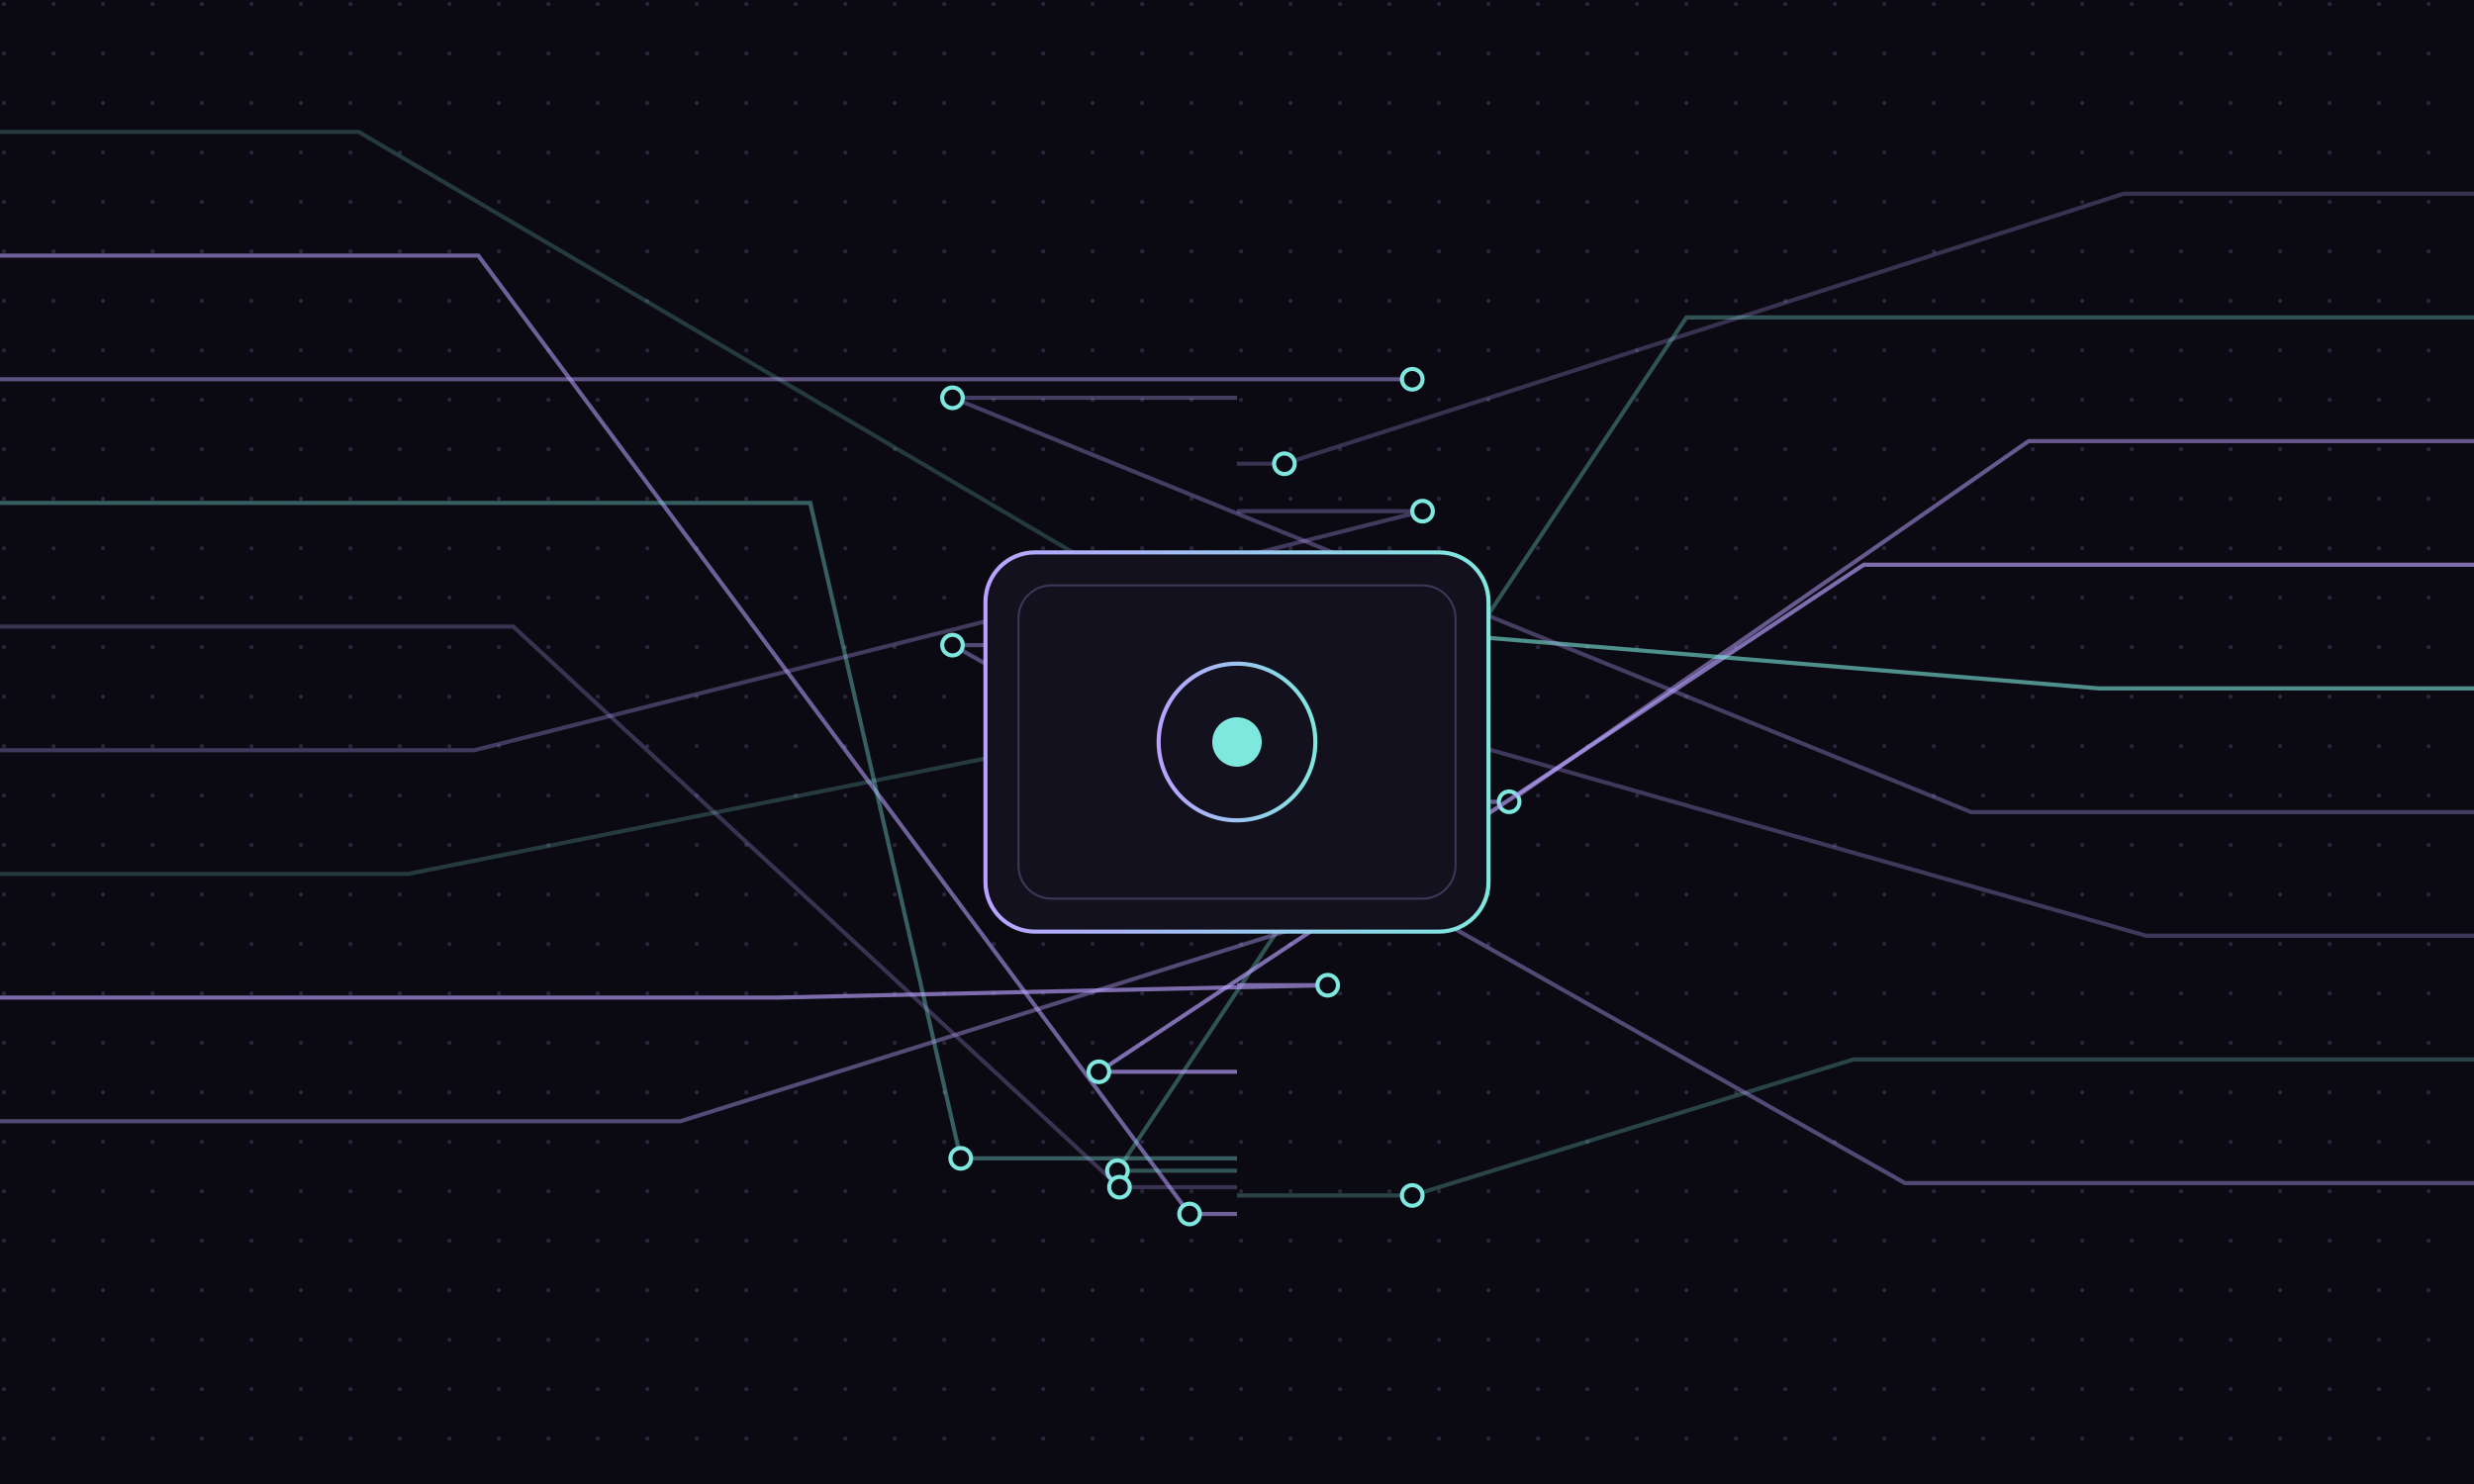
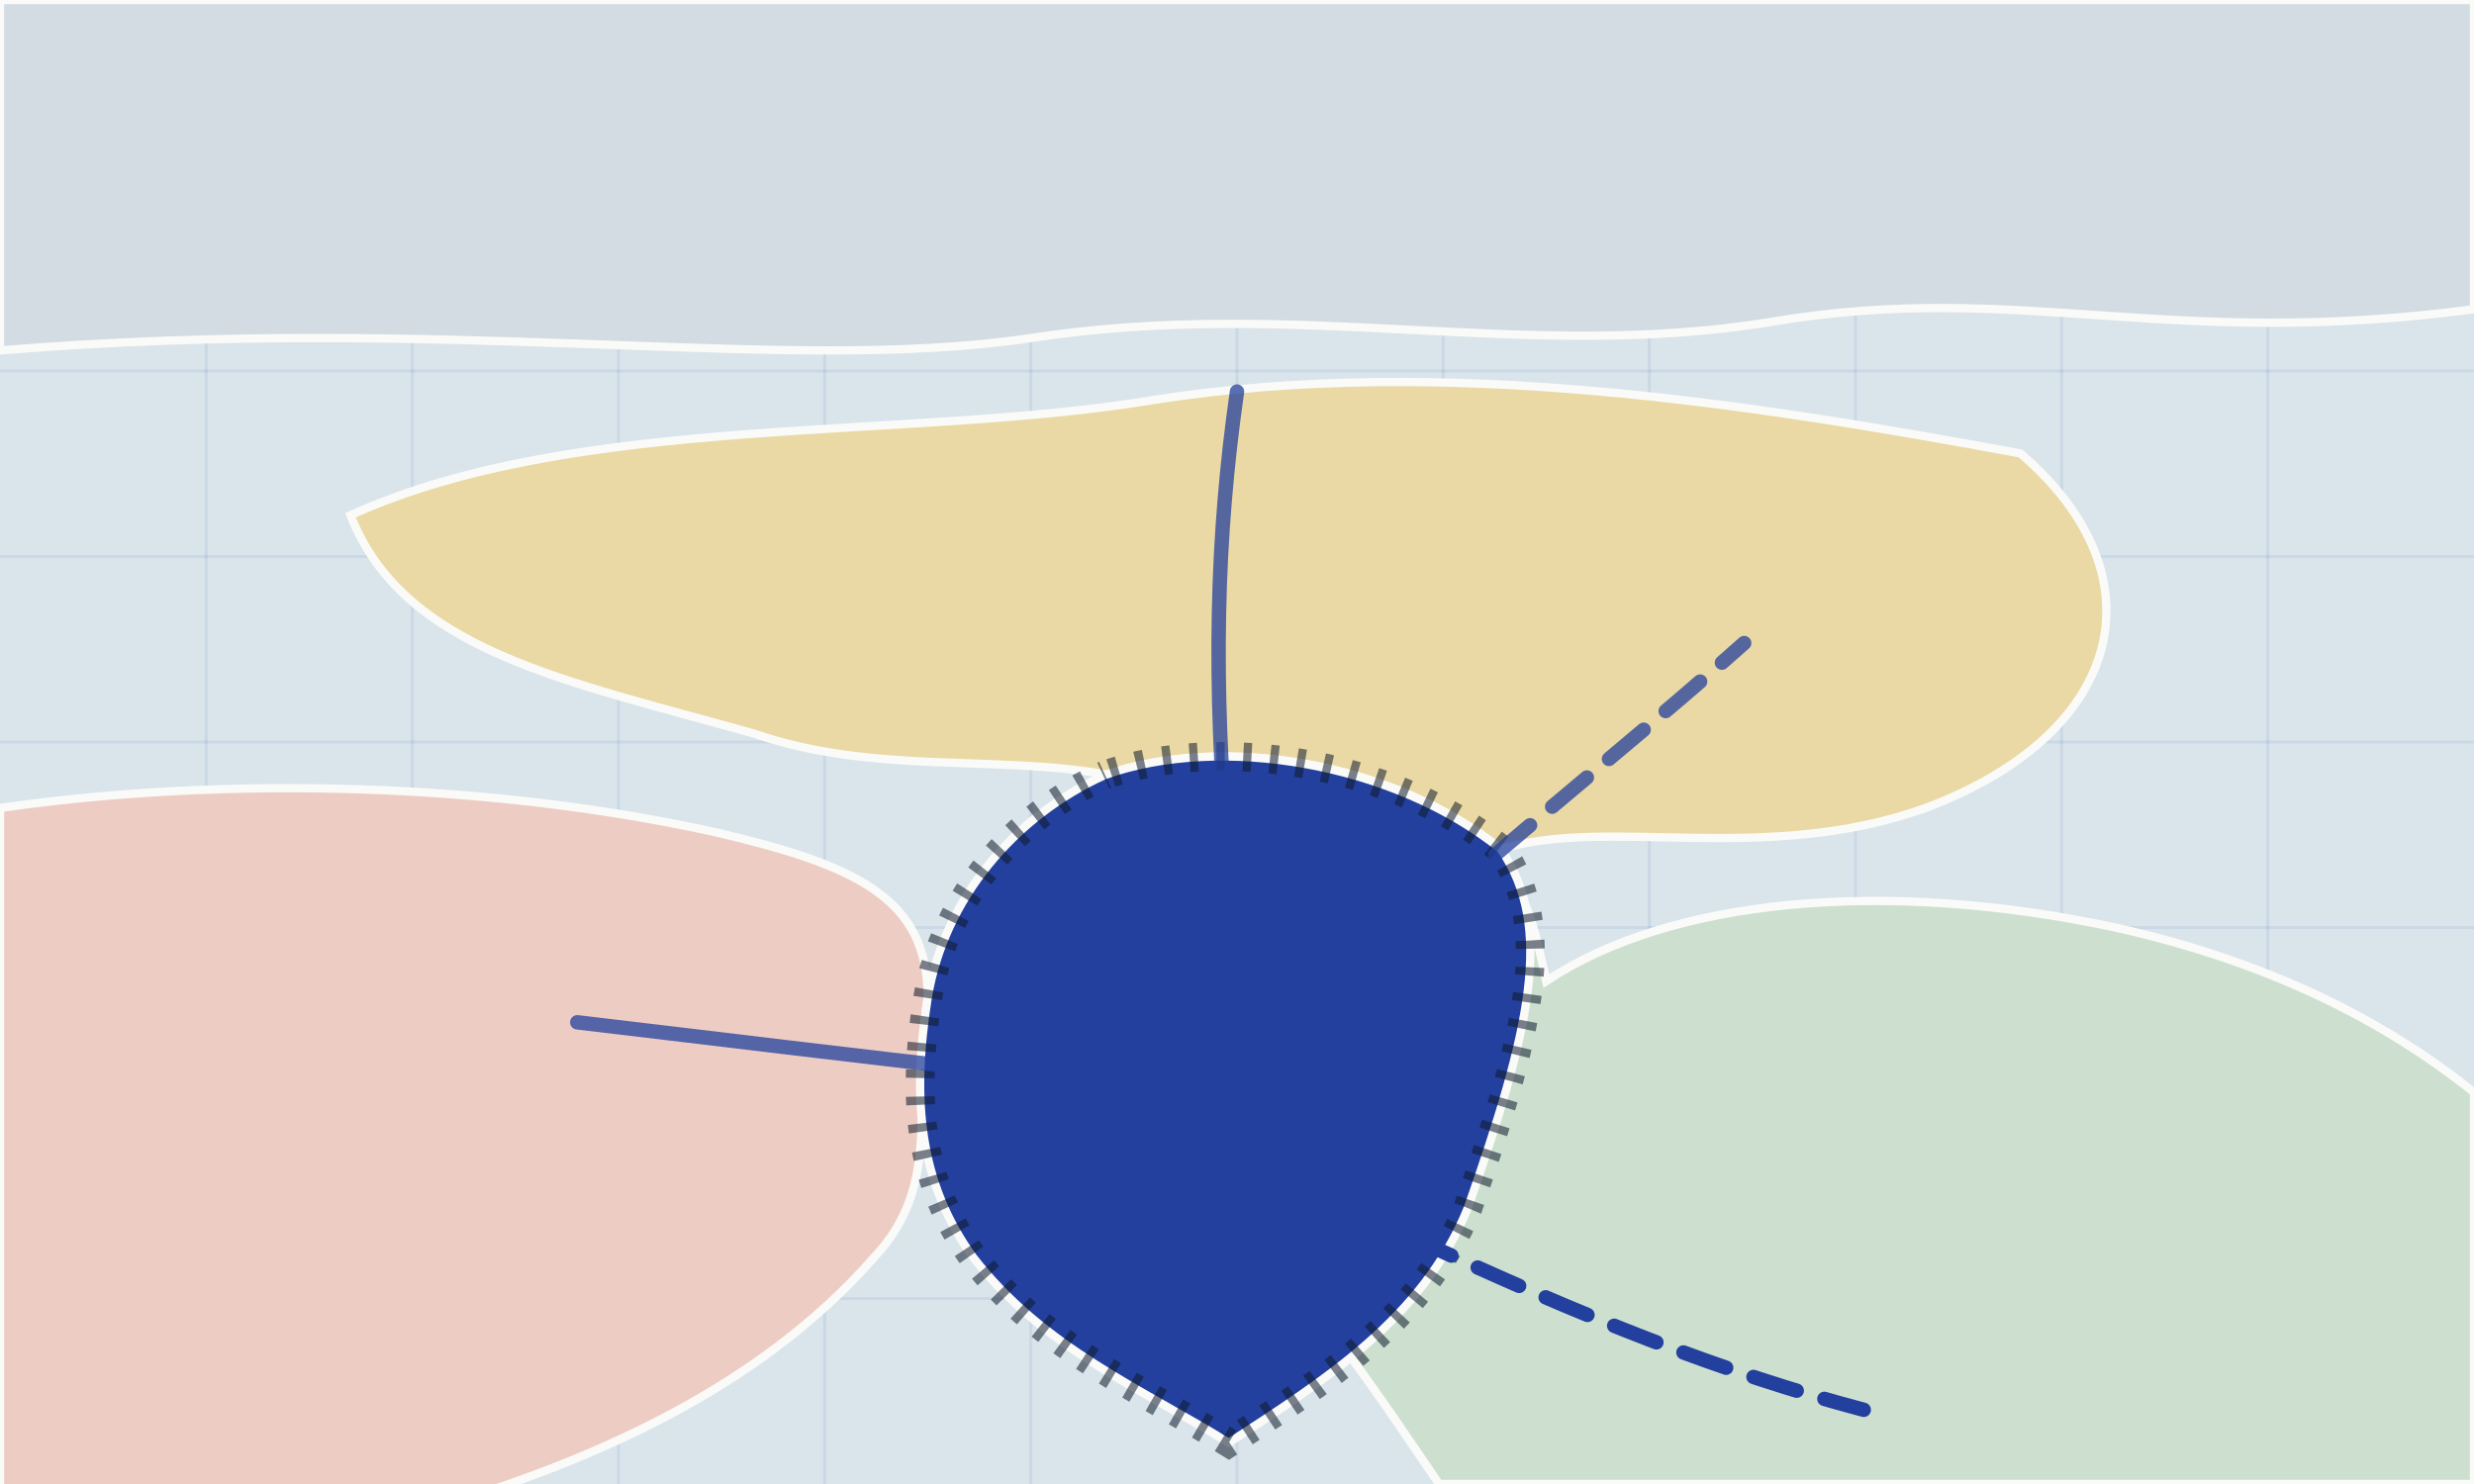
<svg xmlns="http://www.w3.org/2000/svg" width="1200" height="720" viewBox="0 0 1200 720">
-   <rect width="1200" height="720" fill="#0b0a12" />
-   <defs>
-     <pattern id="dots" width="24" height="24" patternUnits="userSpaceOnUse">
-       <circle cx="2" cy="2" r="1" fill="#2b2640" />
-     </pattern>
-     <linearGradient id="current">
-       <stop stop-color="#b9a2ff" />
-       <stop offset="1" stop-color="#7ee8df" />
-     </linearGradient>
-   </defs>
-   <rect width="1200" height="720" fill="url(#dots)" />
-   <g fill="none" stroke-width="2">
-     <path d="M0 64 H174 L680 362 H600" stroke="#7ee8df" stroke-opacity="0.217" />
-     <circle cx="680" cy="362" r="5" fill="#0b0a12" stroke="#7ee8df" />
-     <path d="M1200 94 H1030 L623 225 H600" stroke="#b9a2ff" stroke-opacity="0.261" />
-     <circle cx="623" cy="225" r="5" fill="#0b0a12" stroke="#7ee8df" />
-     <path d="M0 124 H232 L577 589 H600" stroke="#b9a2ff" stroke-opacity="0.567" />
-     <circle cx="577" cy="589" r="5" fill="#0b0a12" stroke="#7ee8df" />
-     <path d="M1200 154 H818 L542 568 H600" stroke="#7ee8df" stroke-opacity="0.329" />
-     <circle cx="542" cy="568" r="5" fill="#0b0a12" stroke="#7ee8df" />
-     <path d="M0 184 H366 L685 184 H600" stroke="#b9a2ff" stroke-opacity="0.474" />
-     <circle cx="685" cy="184" r="5" fill="#0b0a12" stroke="#7ee8df" />
-     <path d="M1200 214 H984 L732 389 H600" stroke="#b9a2ff" stroke-opacity="0.522" />
-     <circle cx="732" cy="389" r="5" fill="#0b0a12" stroke="#7ee8df" />
-     <path d="M0 244 H393 L466 562 H600" stroke="#7ee8df" stroke-opacity="0.38" />
-     <circle cx="466" cy="562" r="5" fill="#0b0a12" stroke="#7ee8df" />
-     <path d="M1200 274 H904 L533 520 H600" stroke="#b9a2ff" stroke-opacity="0.661" />
-     <circle cx="533" cy="520" r="5" fill="#0b0a12" stroke="#7ee8df" />
-     <path d="M0 304 H249 L543 576 H600" stroke="#b9a2ff" stroke-opacity="0.269" />
-     <circle cx="543" cy="576" r="5" fill="#0b0a12" stroke="#7ee8df" />
-     <path d="M1200 334 H1018 L535 294 H600" stroke="#7ee8df" stroke-opacity="0.598" />
-     <circle cx="535" cy="294" r="5" fill="#0b0a12" stroke="#7ee8df" />
-     <path d="M0 364 H230 L690 248 H600" stroke="#b9a2ff" stroke-opacity="0.316" />
-     <circle cx="690" cy="248" r="5" fill="#0b0a12" stroke="#7ee8df" />
-     <path d="M1200 394 H956 L462 193 H600" stroke="#b9a2ff" stroke-opacity="0.338" />
-     <circle cx="462" cy="193" r="5" fill="#0b0a12" stroke="#7ee8df" />
-     <path d="M0 424 H198 L558 352 H600" stroke="#7ee8df" stroke-opacity="0.217" />
-     <circle cx="558" cy="352" r="5" fill="#0b0a12" stroke="#7ee8df" />
-     <path d="M1200 454 H1041 L653 344 H600" stroke="#b9a2ff" stroke-opacity="0.303" />
-     <circle cx="653" cy="344" r="5" fill="#0b0a12" stroke="#7ee8df" />
-     <path d="M0 484 H377 L644 478 H600" stroke="#b9a2ff" stroke-opacity="0.651" />
-     <circle cx="644" cy="478" r="5" fill="#0b0a12" stroke="#7ee8df" />
-     <path d="M1200 514 H899 L685 580 H600" stroke="#7ee8df" stroke-opacity="0.263" />
-     <circle cx="685" cy="580" r="5" fill="#0b0a12" stroke="#7ee8df" />
-     <path d="M0 544 H330 L674 436 H600" stroke="#b9a2ff" stroke-opacity="0.419" />
-     <circle cx="674" cy="436" r="5" fill="#0b0a12" stroke="#7ee8df" />
-     <path d="M1200 574 H924 L462 313 H600" stroke="#b9a2ff" stroke-opacity="0.417" />
-     <circle cx="462" cy="313" r="5" fill="#0b0a12" stroke="#7ee8df" />
+   <rect width="1200" height="720" fill="#DAE5EB" />
+   <g stroke="#23409E" stroke-opacity=".08" stroke-width="1.5">
+     <line x1="100" y1="0" x2="100" y2="720" />
+     <line x1="200" y1="0" x2="200" y2="720" />
+     <line x1="300" y1="0" x2="300" y2="720" />
+     <line x1="400" y1="0" x2="400" y2="720" />
+     <line x1="500" y1="0" x2="500" y2="720" />
+     <line x1="600" y1="0" x2="600" y2="720" />
+     <line x1="700" y1="0" x2="700" y2="720" />
+     <line x1="800" y1="0" x2="800" y2="720" />
+     <line x1="900" y1="0" x2="900" y2="720" />
+     <line x1="1000" y1="0" x2="1000" y2="720" />
+     <line x1="1100" y1="0" x2="1100" y2="720" />
+     <line x1="0" y1="90" x2="1200" y2="90" />
+     <line x1="0" y1="180" x2="1200" y2="180" />
+     <line x1="0" y1="270" x2="1200" y2="270" />
+     <line x1="0" y1="360" x2="1200" y2="360" />
+     <line x1="0" y1="450" x2="1200" y2="450" />
+     <line x1="0" y1="540" x2="1200" y2="540" />
+     <line x1="0" y1="630" x2="1200" y2="630" />
  </g>
-   <rect x="478" y="268" width="244" height="184" rx="24" fill="#13111d" stroke="url(#current)" stroke-width="2" />
-   <rect x="494" y="284" width="212" height="152" rx="16" fill="none" stroke="#3d3659" />
-   <circle cx="600" cy="360" r="38" fill="none" stroke="url(#current)" stroke-width="2" />
-   <circle cx="600" cy="360" r="12" fill="#7ee8df" />
+   <path d="M0 0 H1200 V150 C1050 170 980 136 860 156 C740 176 630 144 500 164 C380 182 220 152 0 170 Z" fill="#D2DCE2" stroke="#FAFBF9" stroke-width="4" />
+   <path d="M170 250 C280 200 440 214 560 194 C700 172 850 196 980 220 C1050 280 1030 356 934 392 C856 420 780 396 728 412 C676 370 594 356 538 376 C484 366 424 376 366 356 C274 330 196 316 170 250 Z" fill="#EAD9A4" stroke="#FAFBF9" stroke-width="4" />
+   <path d="M0 392 C112 376 240 380 348 404 C416 420 450 436 450 484 C442 534 458 574 424 610 C368 674 282 714 180 740 C112 756 44 752 0 742 Z" fill="#EDCDC3" stroke="#FAFBF9" stroke-width="4" />
+   <path d="M750 476 C810 436 914 426 1026 450 C1116 470 1170 506 1200 530 V720 H698 C668 676 638 630 596 590 C642 560 690 530 712 476 C730 440 734 400 750 476 Z" fill="#CDE0CF" stroke="#FAFBF9" stroke-width="4" />
+   <path d="M536 376 C592 356 676 370 728 412 C754 450 742 500 712 586 C690 640 642 670 596 700 C554 674 506 654 472 610 C446 574 442 534 450 484 C458 436 492 396 536 376 Z" fill="#23409E" stroke="#FAFBF9" stroke-width="4" />
+   <path d="M536 376 C592 356 676 370 728 412 C754 450 742 500 712 586 C690 640 642 670 596 700 C554 674 506 654 472 610 C446 574 442 534 450 484 C458 436 492 396 536 376 Z" fill="none" stroke="#0F1A2C" stroke-width="14" stroke-dasharray="4 9" opacity=".55" stroke-dashoffset="10" />
+   <path d="M596 420 C588 330 590 260 600 190" fill="none" stroke="#23409E" stroke-width="7" stroke-linecap="round" stroke-dasharray="none" opacity="0.75" />
+   <path d="M698 438 C756 388 808 346 846 312" fill="none" stroke="#23409E" stroke-width="7" stroke-linecap="round" stroke-dasharray="22 14" opacity="0.75" />
+   <path d="M484 520 C412 512 348 504 280 496" fill="none" stroke="#23409E" stroke-width="7" stroke-linecap="round" stroke-dasharray="none" opacity="0.75" />
+   <path d="M684 600 C770 640 836 666 904 684" fill="none" stroke="#23409E" stroke-width="7" stroke-linecap="round" stroke-dasharray="22 14" opacity="1" />
</svg>
